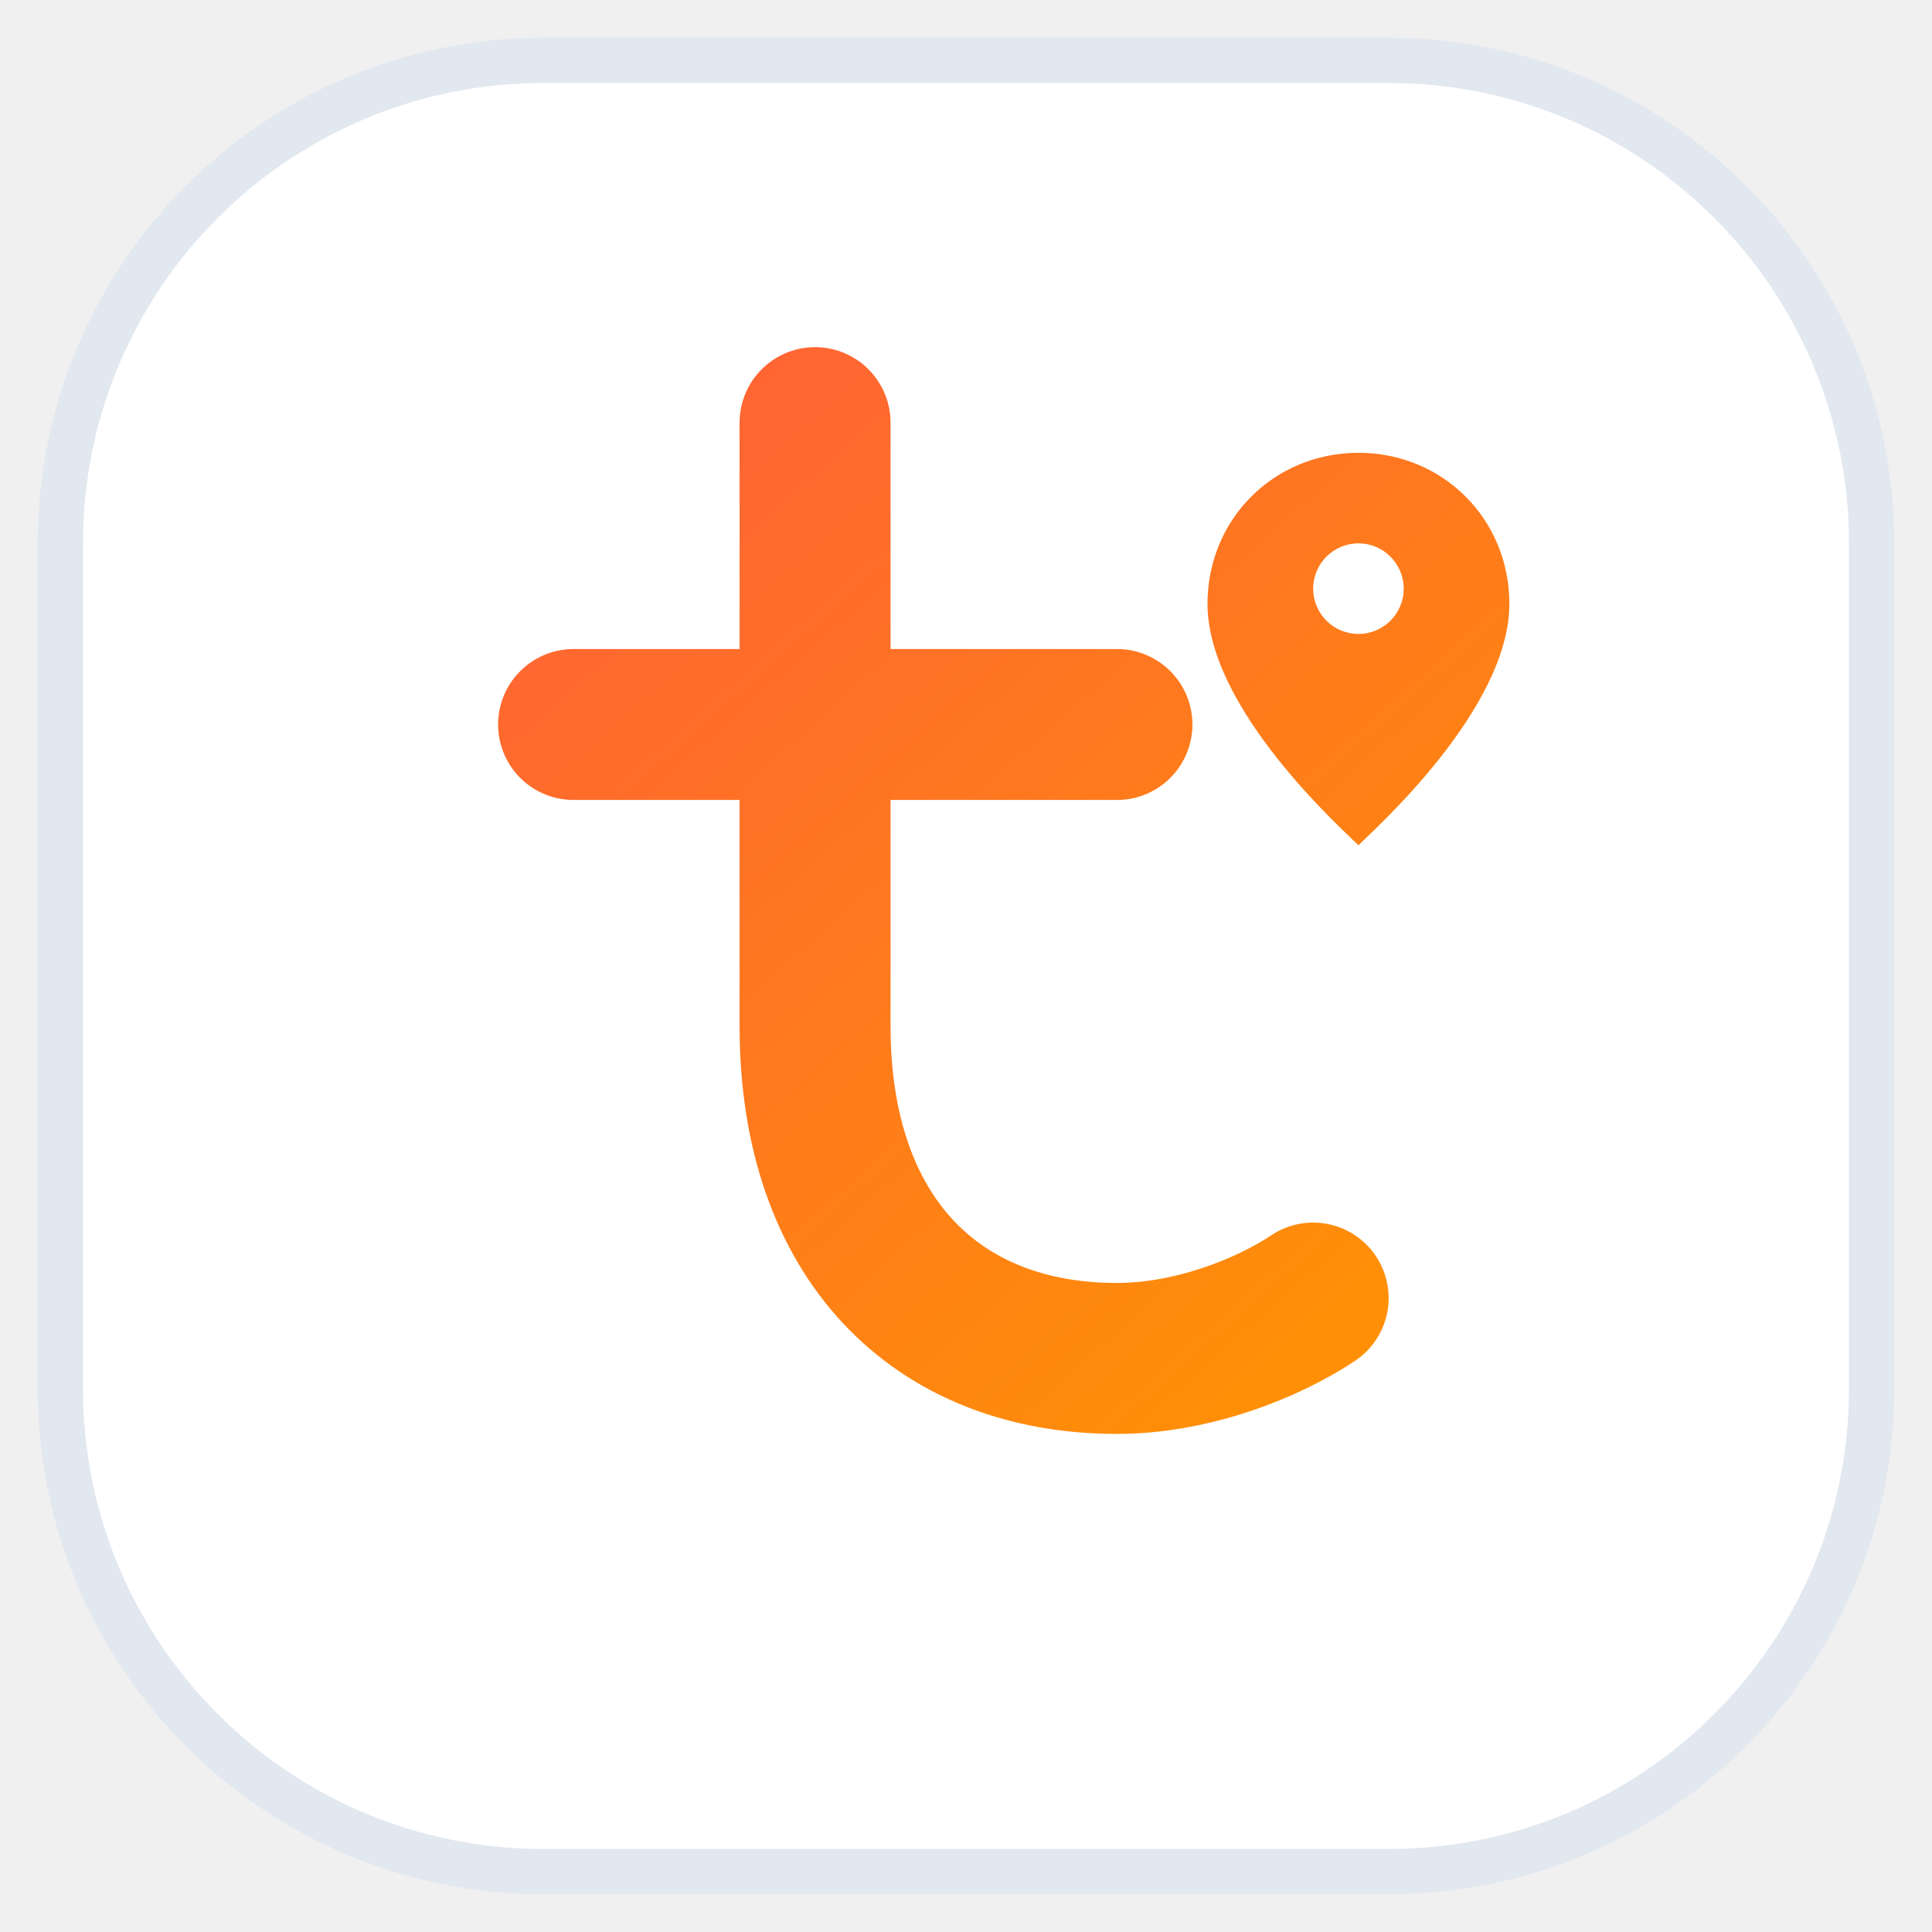
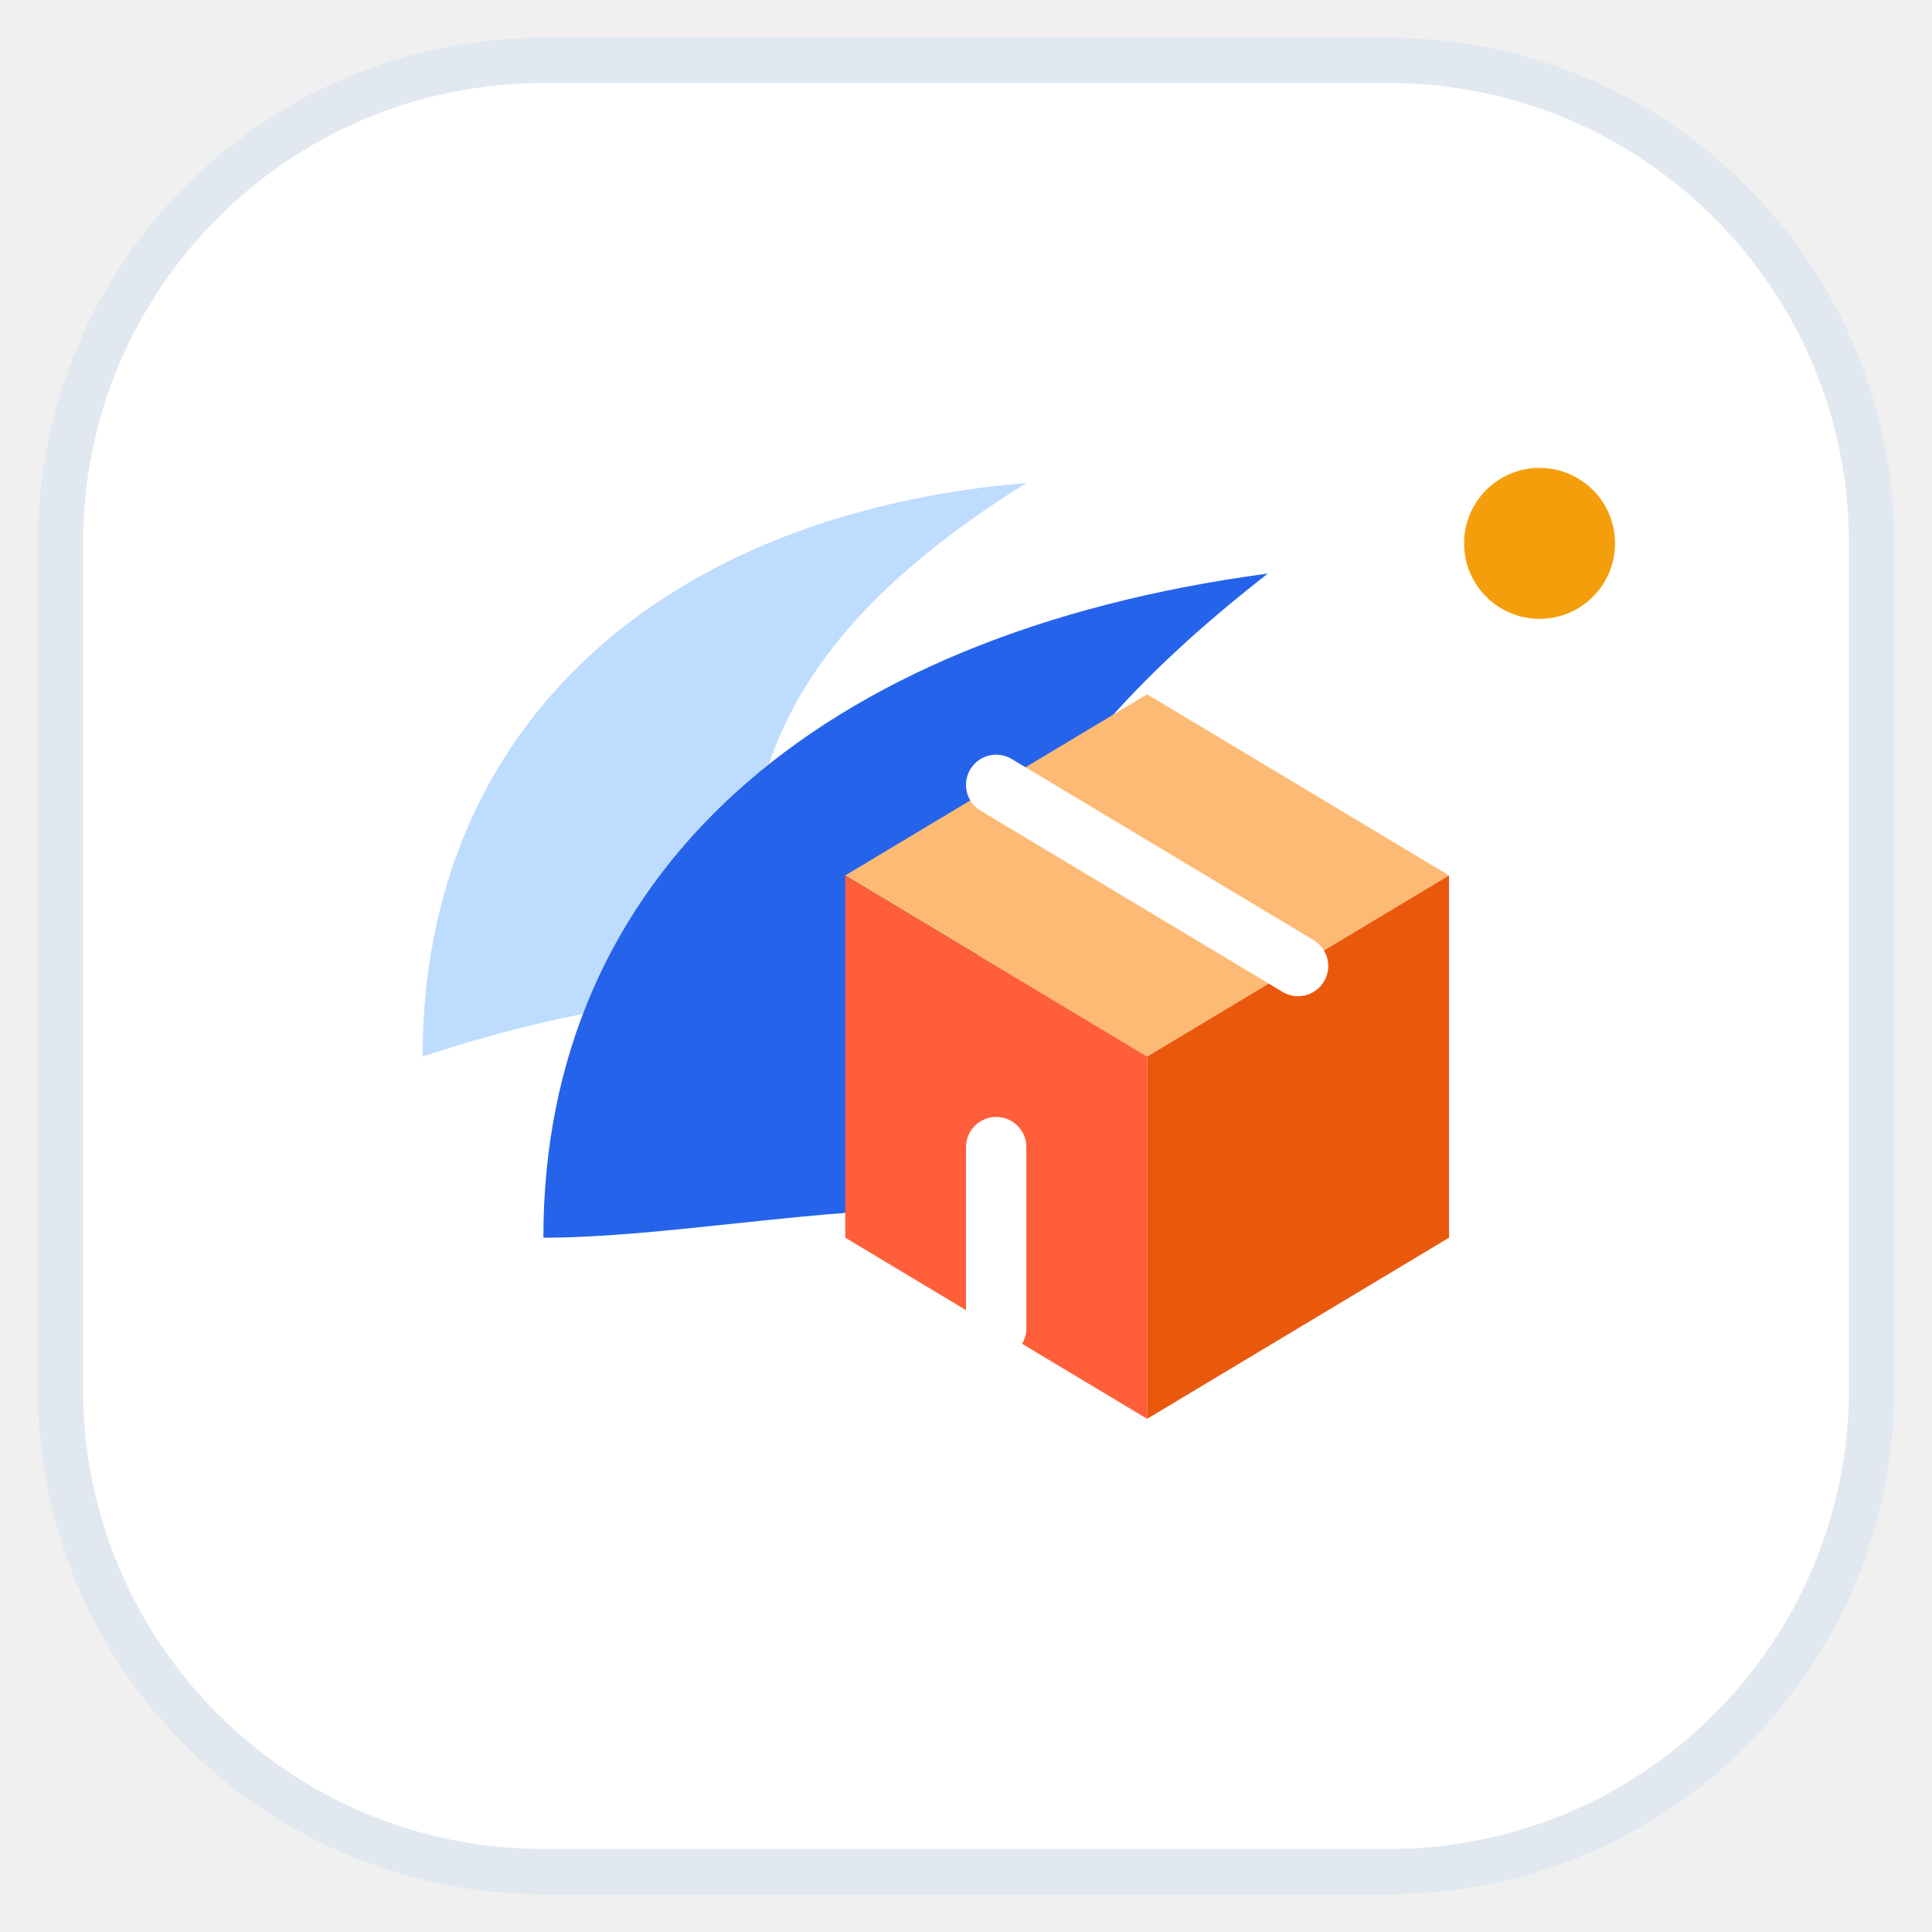
<svg xmlns="http://www.w3.org/2000/svg" viewBox="0 0 64 64" width="64" height="64" fill="none">
-   <defs>
-     <linearGradient id="markGrad" gradientUnits="userSpaceOnUse" x1="16" y1="12" x2="48" y2="48">
-       <stop offset="0%" stop-color="#FF5E3A" />
-       <stop offset="100%" stop-color="#FF9500" />
-     </linearGradient>
-   </defs>
  <rect x="2" y="2" width="60" height="60" rx="16" fill="#FFFFFF" stroke="#E2E8F0" stroke-width="1.5" />
  <g>
-     <path d="M27 14V34C27 41 31 45 37 45C39.5 45 42 44 43.5 43" stroke="url(#markGrad)" stroke-width="5" stroke-linecap="round" stroke-linejoin="round" fill="none" />
-     <path d="M19 24H37" stroke="url(#markGrad)" stroke-width="5" stroke-linecap="round" />
-     <path d="M45 15C42.2 15 40 17.2 40 20C40 23.5 44.5 27.5 45 28C45.5 27.5 50 23.5 50 20C50 17.2 47.8 15 45 15Z" fill="url(#markGrad)" />
-     <circle cx="45" cy="19.5" r="1.5" fill="#FFFFFF" />
+     <path d="M14 35C14 24 22 17 34 16C26 21 24 26 25 33C21 33 17 34 14 35Z" fill="#93C5FD" opacity="0.6" />
+     <path d="M18 41C18 29 27 21 42 19C33 26 31 32 32 40C27 40 22 41 18 41Z" fill="#2563EB" />
+     <path d="M38 23L48 29L38 35L28 29L38 23Z" fill="#FDBA74" />
+     <path d="M28 29L38 35V47L28 41V29Z" fill="#FF5E3A" />
+     <path d="M38 35L48 29V41L38 47V35Z" fill="#EA580C" />
+     <path d="M33 26L43 32" stroke="#FFFFFF" stroke-width="2" stroke-linecap="round" />
+     <path d="M33 38V44" stroke="#FFFFFF" stroke-width="2" stroke-linecap="round" />
+     <circle cx="51" cy="18" r="2.5" fill="#F59E0B" />
  </g>
</svg>
